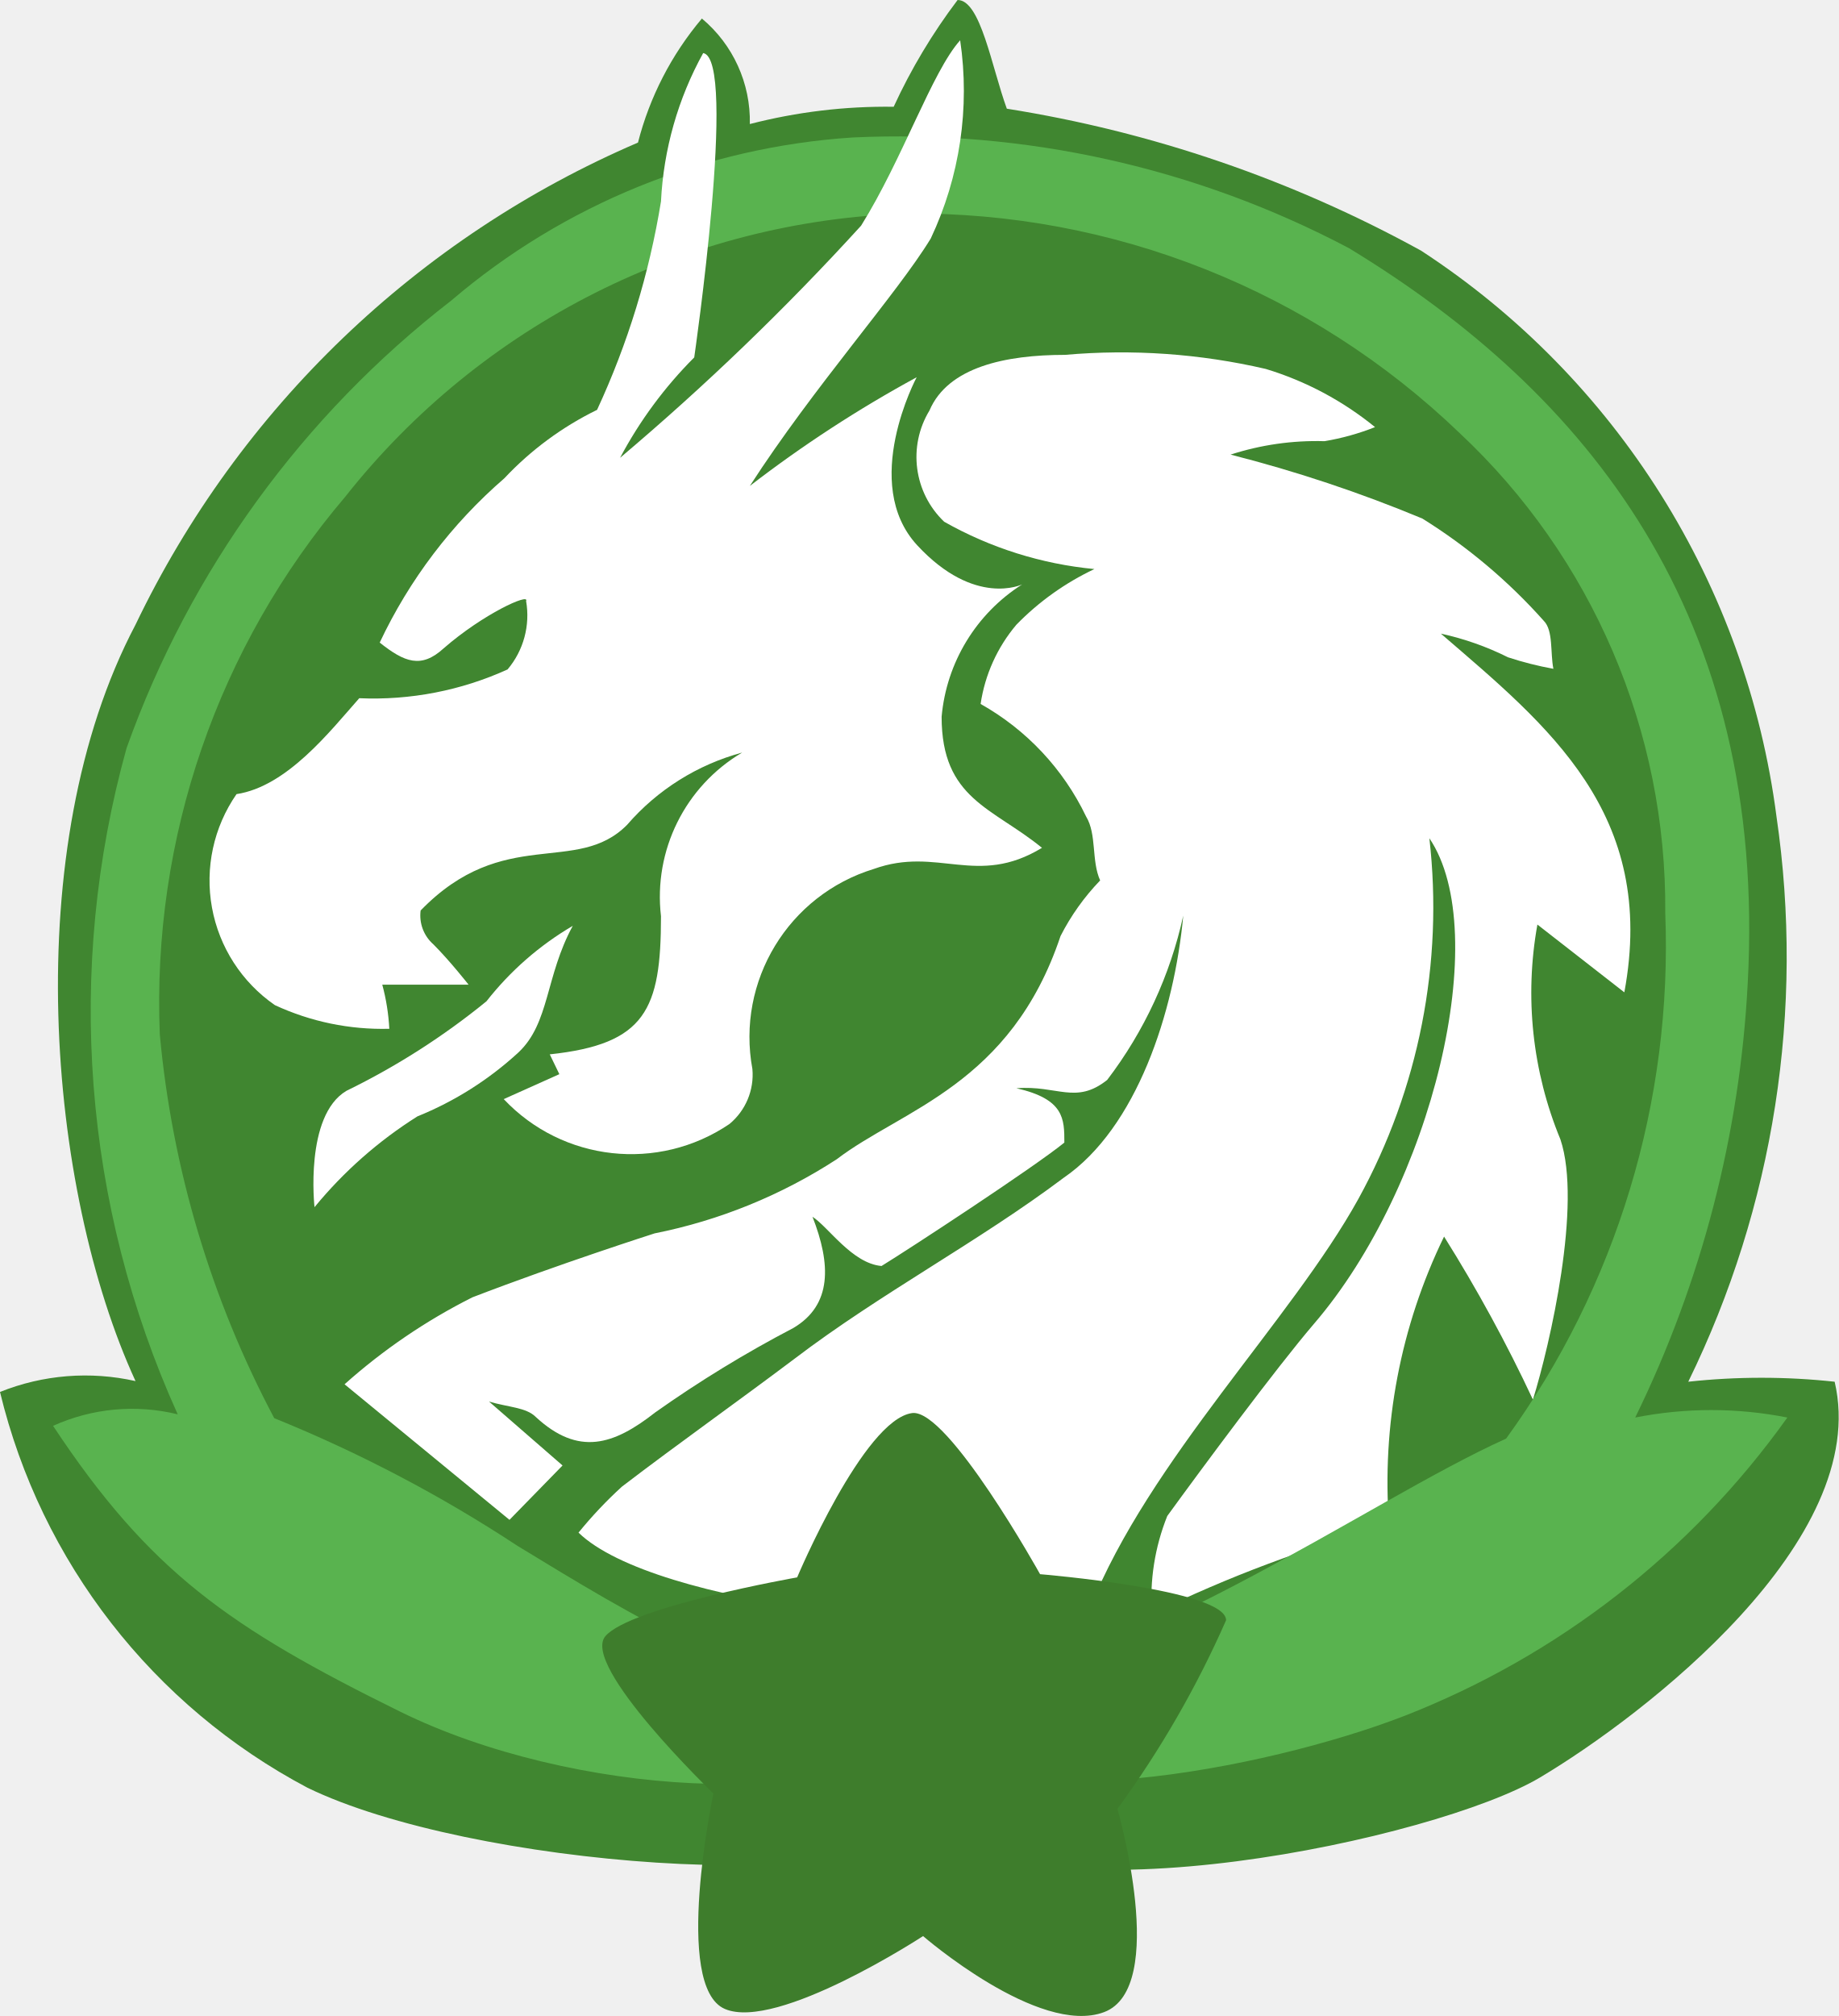
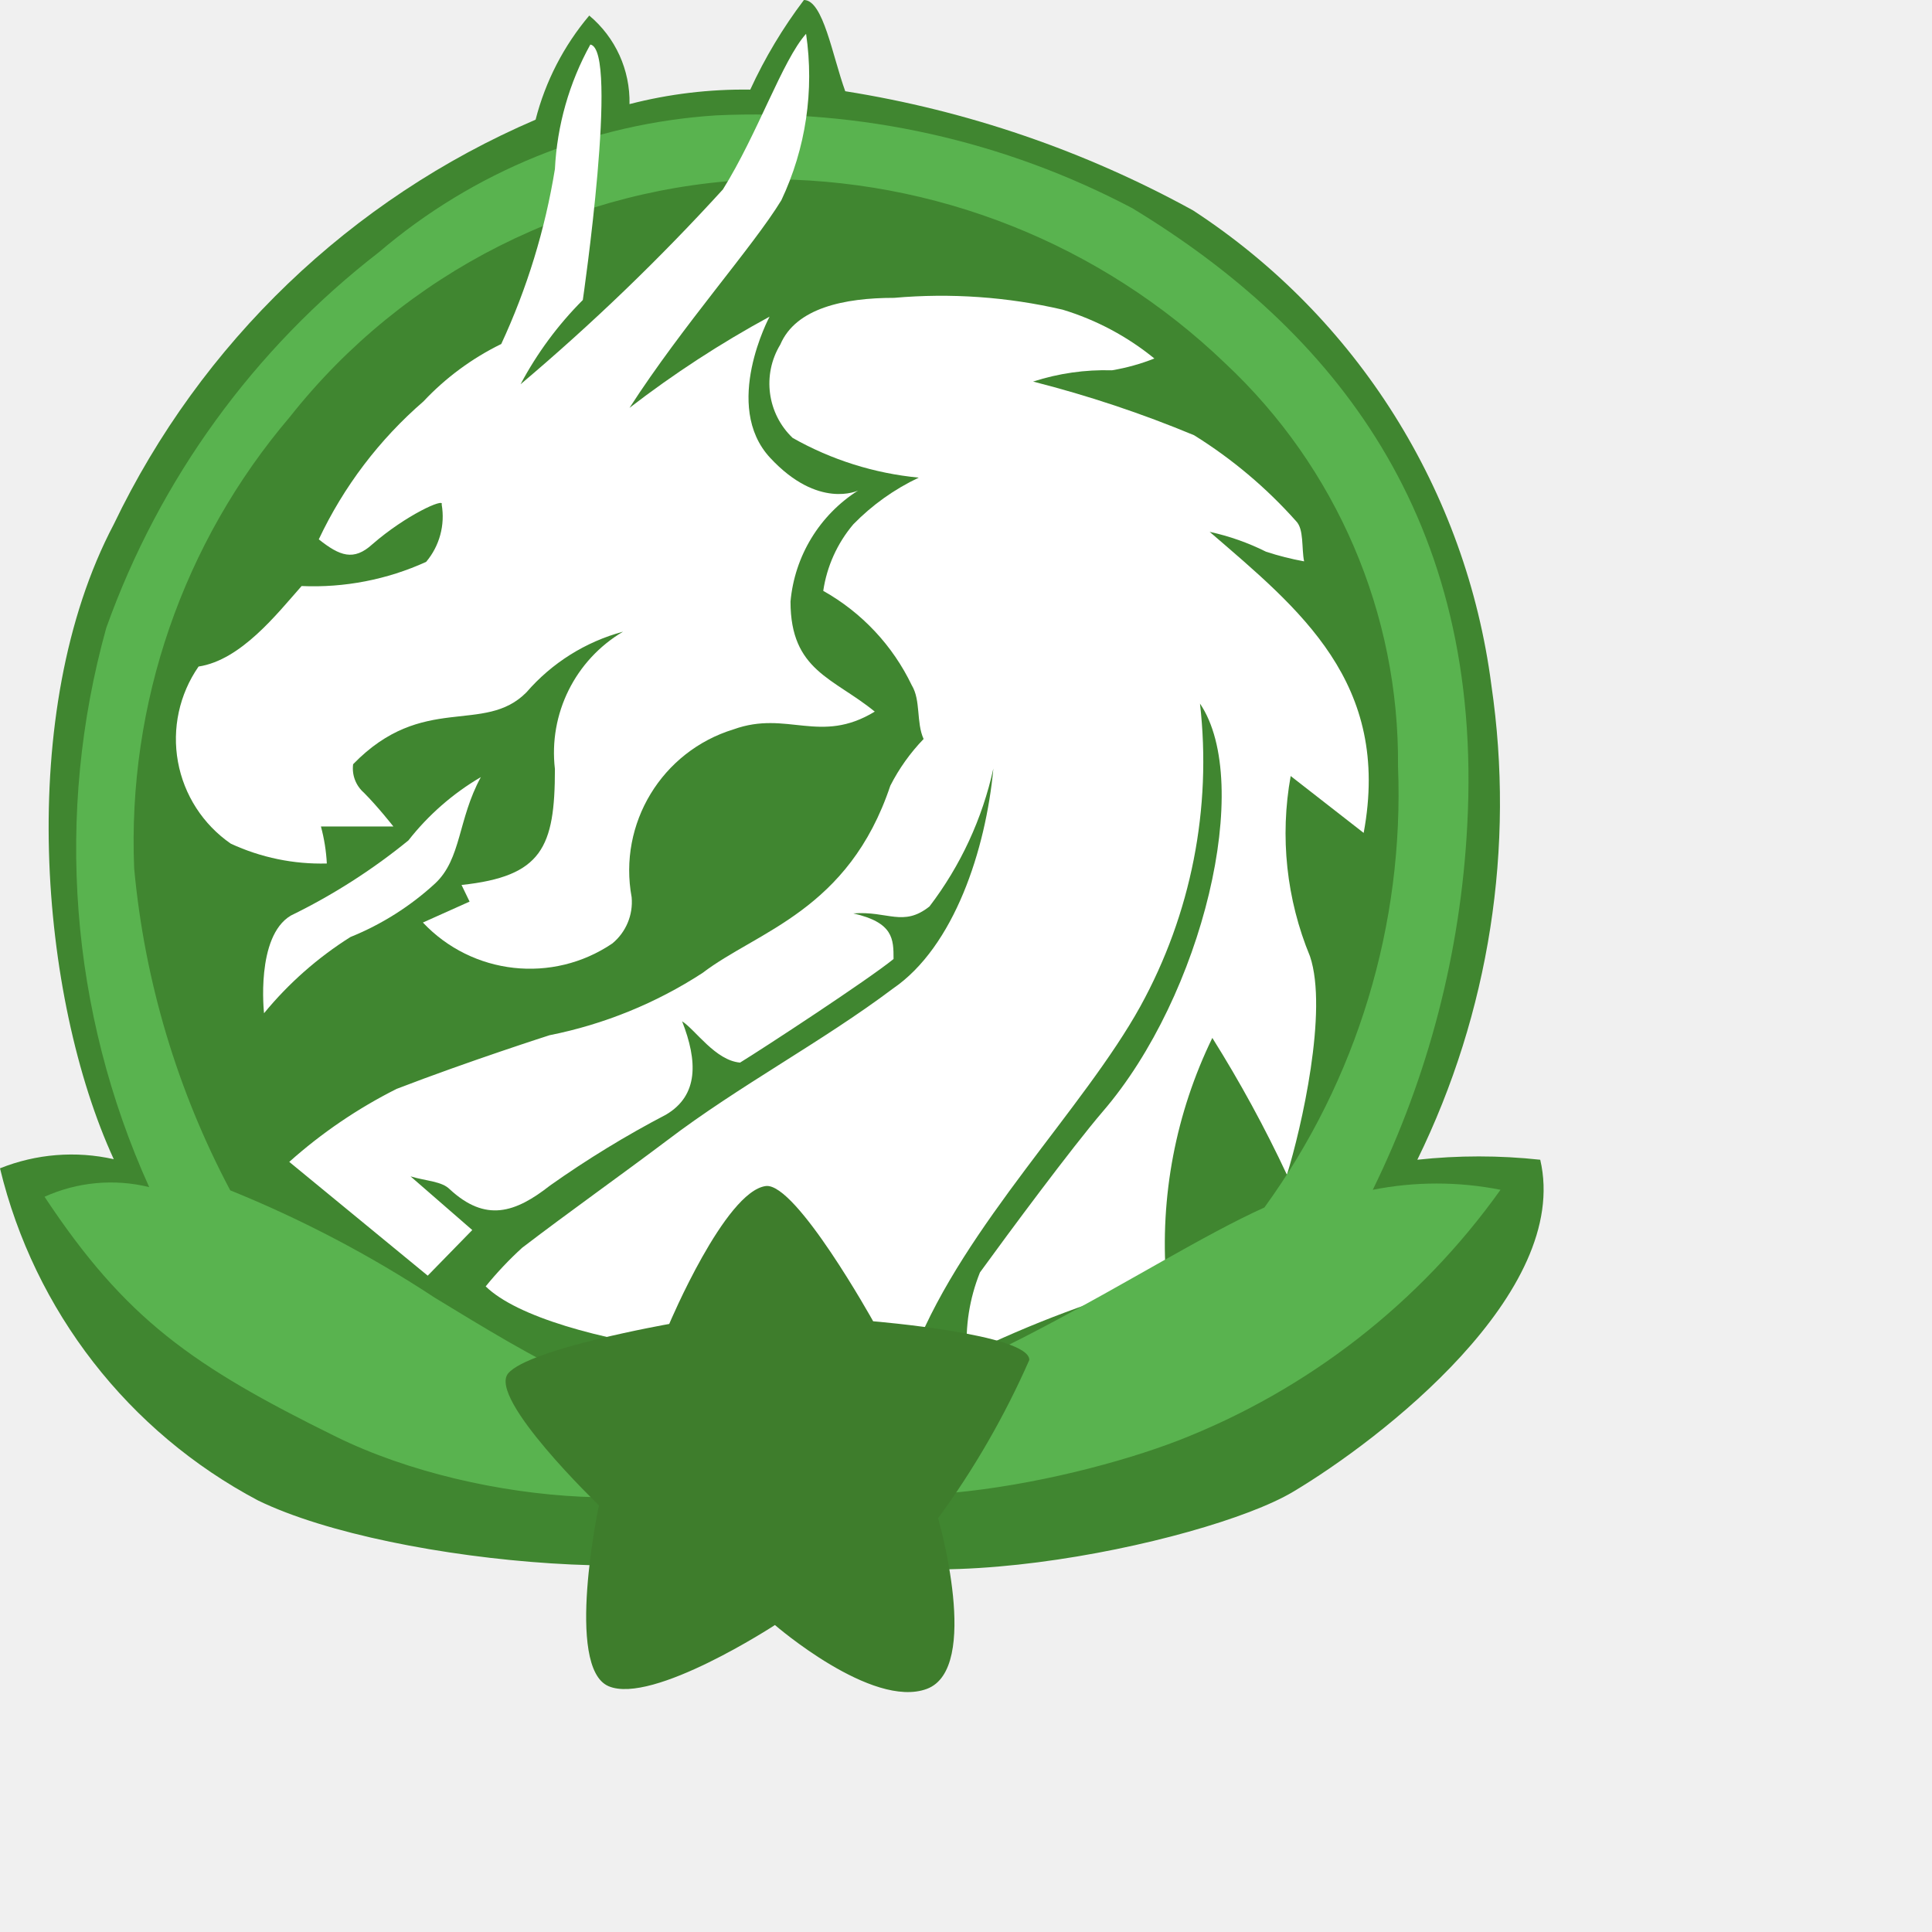
- <svg xmlns="http://www.w3.org/2000/svg" id="Emblem-Green" viewBox="0 0 28.76 31.53">
+ <svg xmlns="http://www.w3.org/2000/svg" id="Emblem-Green" viewBox="0 0 36 36">
  <defs>
    <style>
  #outer-frame { fill: #408630; }
  #inner-frame { fill: #59b34f; }
  #star { fill: #3e7d2c; }
  .dragon { fill: #fff; }
  </style>
  </defs>
  <path id="outer-frame" d="M5.78,12c-1.84,3.49-1.38,8.83,0,11.83A3.58,3.58,0,0,0,3.66,24a9.53,9.53,0,0,0,4.81,6.19c2.53,1.23,8.77,1.71,9.77.55,1.64,1.58,7.88.26,9.51-.71s5.19-3.71,4.61-6.19a10.62,10.62,0,0,0-2.29,0A15.12,15.12,0,0,0,31.45,15a12.48,12.48,0,0,0-5.56-8.85,19.92,19.92,0,0,0-6.48-2.22c-.24-.66-.41-1.7-.77-1.7a9,9,0,0,0-1,1.67,8.52,8.52,0,0,0-2.25.27,2.09,2.09,0,0,0-.75-1.65,4.89,4.89,0,0,0-1,1.94A15.49,15.49,0,0,0,5.78,12Z" transform="translate(-3.66 -2.23)" />
  <path id="dragon-body" class="dragon" d="M20.65,15c.17.28.08.69.22,1a3.62,3.62,0,0,0-.62.87c-.78,2.33-2.48,2.71-3.5,3.49a8.16,8.16,0,0,1-2.85,1.16s-1.5.48-2.85,1a9.2,9.2,0,0,0-2,1.36L11.63,26l.83-.85-1.15-1c.3.09.58.09.73.24.67.62,1.22.44,1.87-.07A18.8,18.8,0,0,1,16.07,23c.61-.36.59-1,.3-1.74.25.16.62.73,1.08.77.44-.27,2.38-1.54,2.86-1.93,0-.37,0-.68-.75-.85.64-.05.93.26,1.42-.13a6.55,6.55,0,0,0,1.19-2.57c-.14,1.51-.73,3.32-1.87,4.1-1.33,1-2.87,1.81-4.21,2.83-.89.67-1.81,1.32-2.7,2a6.64,6.64,0,0,0-.68.72c1.17,1.14,6.17,1.69,8,1.18.93-2.32,3.15-4.5,4.2-6.4a9.47,9.47,0,0,0,1.11-5.64c1,1.48.05,5.44-1.81,7.6-.59.69-1.76,2.27-2.29,3a3.45,3.45,0,0,0-.24,1.53,20.83,20.83,0,0,1,3.71-1.39,8.78,8.78,0,0,1,.86-4.51,23.62,23.62,0,0,1,1.39,2.55c.27-.87.77-3.06.43-4.07a6,6,0,0,1-.36-3.36l1.36,1.06c.52-2.8-1.2-4.17-2.87-5.61a4.47,4.47,0,0,1,1.05.37,5.27,5.27,0,0,0,.71.18c-.05-.25,0-.6-.15-.75a8.69,8.69,0,0,0-1.9-1.6,21.74,21.74,0,0,0-3-1,4.36,4.36,0,0,1,1.47-.21,3.89,3.89,0,0,0,.79-.22A5,5,0,0,0,23.46,8a10,10,0,0,0-3.14-.22c-.93,0-1.83.19-2.12.87a1.4,1.4,0,0,0,.23,1.74,5.91,5.91,0,0,0,2.35.74,4.22,4.22,0,0,0-1.22.87A2.48,2.48,0,0,0,19,13.24,4,4,0,0,1,20.65,15Z" transform="translate(-3.66 -2.23)" />
  <path id="inner-frame" d="M24.76,6.11A15.11,15.11,0,0,0,17,4.38a10.74,10.74,0,0,0-6.28,2.55,15.39,15.39,0,0,0-5.08,7,15.32,15.32,0,0,0,.8,10.42,3,3,0,0,0-1.95.18C6,26.81,7.24,27.68,9.92,29s6.83,1.55,8,.34c1.21,1.41,5.55.56,7.7-.27a13.29,13.29,0,0,0,6-4.67,6.13,6.13,0,0,0-2.38,0A17.5,17.5,0,0,0,31,17.61C31.31,11.86,28.5,8.38,24.76,6.11Zm-6.91-.54A12.3,12.3,0,0,1,26.49,9a10.16,10.16,0,0,1,3.22,7.51,13.11,13.11,0,0,1-2.49,8.22c-2.22,1-5.83,3.66-9.4,4.16-2.31-.16-4.3-1.41-6.06-2.48a21.86,21.86,0,0,0-3.81-2,15.92,15.92,0,0,1-1.79-6A12.2,12.2,0,0,1,9.06,10,11.67,11.67,0,0,1,17.85,5.57Z" transform="translate(-3.66 -2.23)" />
  <path id="dragon-head" class="dragon" d="M19.65,11.37s-.74.36-1.64-.61S18,8.13,18,8.13a19.61,19.61,0,0,0-2.61,1.7c1-1.55,2.3-3,2.83-3.87a5.41,5.41,0,0,0,.46-3.1c-.44.49-.9,1.86-1.55,2.9a40.08,40.08,0,0,1-3.77,3.63,6.6,6.6,0,0,1,1.16-1.57s.68-4.67.14-4.76A5.34,5.34,0,0,0,14,5.38a12.49,12.49,0,0,1-1,3.26,5,5,0,0,0-1.45,1.07,7.79,7.79,0,0,0-1.95,2.57c.39.31.65.41,1,.09.62-.54,1.35-.87,1.29-.74a1.31,1.31,0,0,1-.29,1.07,5.07,5.07,0,0,1-2.32.45c-.46.52-1.13,1.38-1.92,1.5a2.37,2.37,0,0,0,.6,3.3,4,4,0,0,0,1.79.37,3.3,3.3,0,0,0-.11-.69l1.35,0s-.29-.37-.55-.63a.6.6,0,0,1-.2-.53c1.3-1.34,2.44-.54,3.23-1.34A3.63,3.63,0,0,1,15.27,14,2.62,2.62,0,0,0,14,16.56c0,1.46-.24,2-1.74,2.16l.15.31-.87.39a2.74,2.74,0,0,0,3.53.39,1,1,0,0,0,.36-.86,2.75,2.75,0,0,1,1.9-3.13c1-.36,1.61.29,2.63-.33-.77-.63-1.57-.76-1.57-2.05A2.74,2.74,0,0,1,19.65,11.37Z" transform="translate(-3.66 -2.23)" />
  <path id="dragon-tongue" class="dragon" d="M12.62,16.71a4.8,4.8,0,0,0-1.35,1.18,11.31,11.31,0,0,1-2.19,1.4c-.66.39-.5,1.82-.5,1.82a6.7,6.7,0,0,1,1.61-1.42,5.22,5.22,0,0,0,1.58-1C12.26,18.23,12.19,17.5,12.62,16.71Z" transform="translate(-3.66 -2.23)" />
  <path id="star" d="M17.93,24.33c.56-.07,2,2.52,2,2.52s2.91.24,2.91.72a15.7,15.7,0,0,1-1.7,2.95s.81,2.8-.21,3.18-2.83-1.19-2.83-1.19S15.82,34,15,33.65s-.18-3.37-.18-3.37-2.08-2-1.69-2.46,3-.92,3-.92S17.17,24.43,17.93,24.33Z" transform="translate(-3.66 -2.23)" />
</svg>
